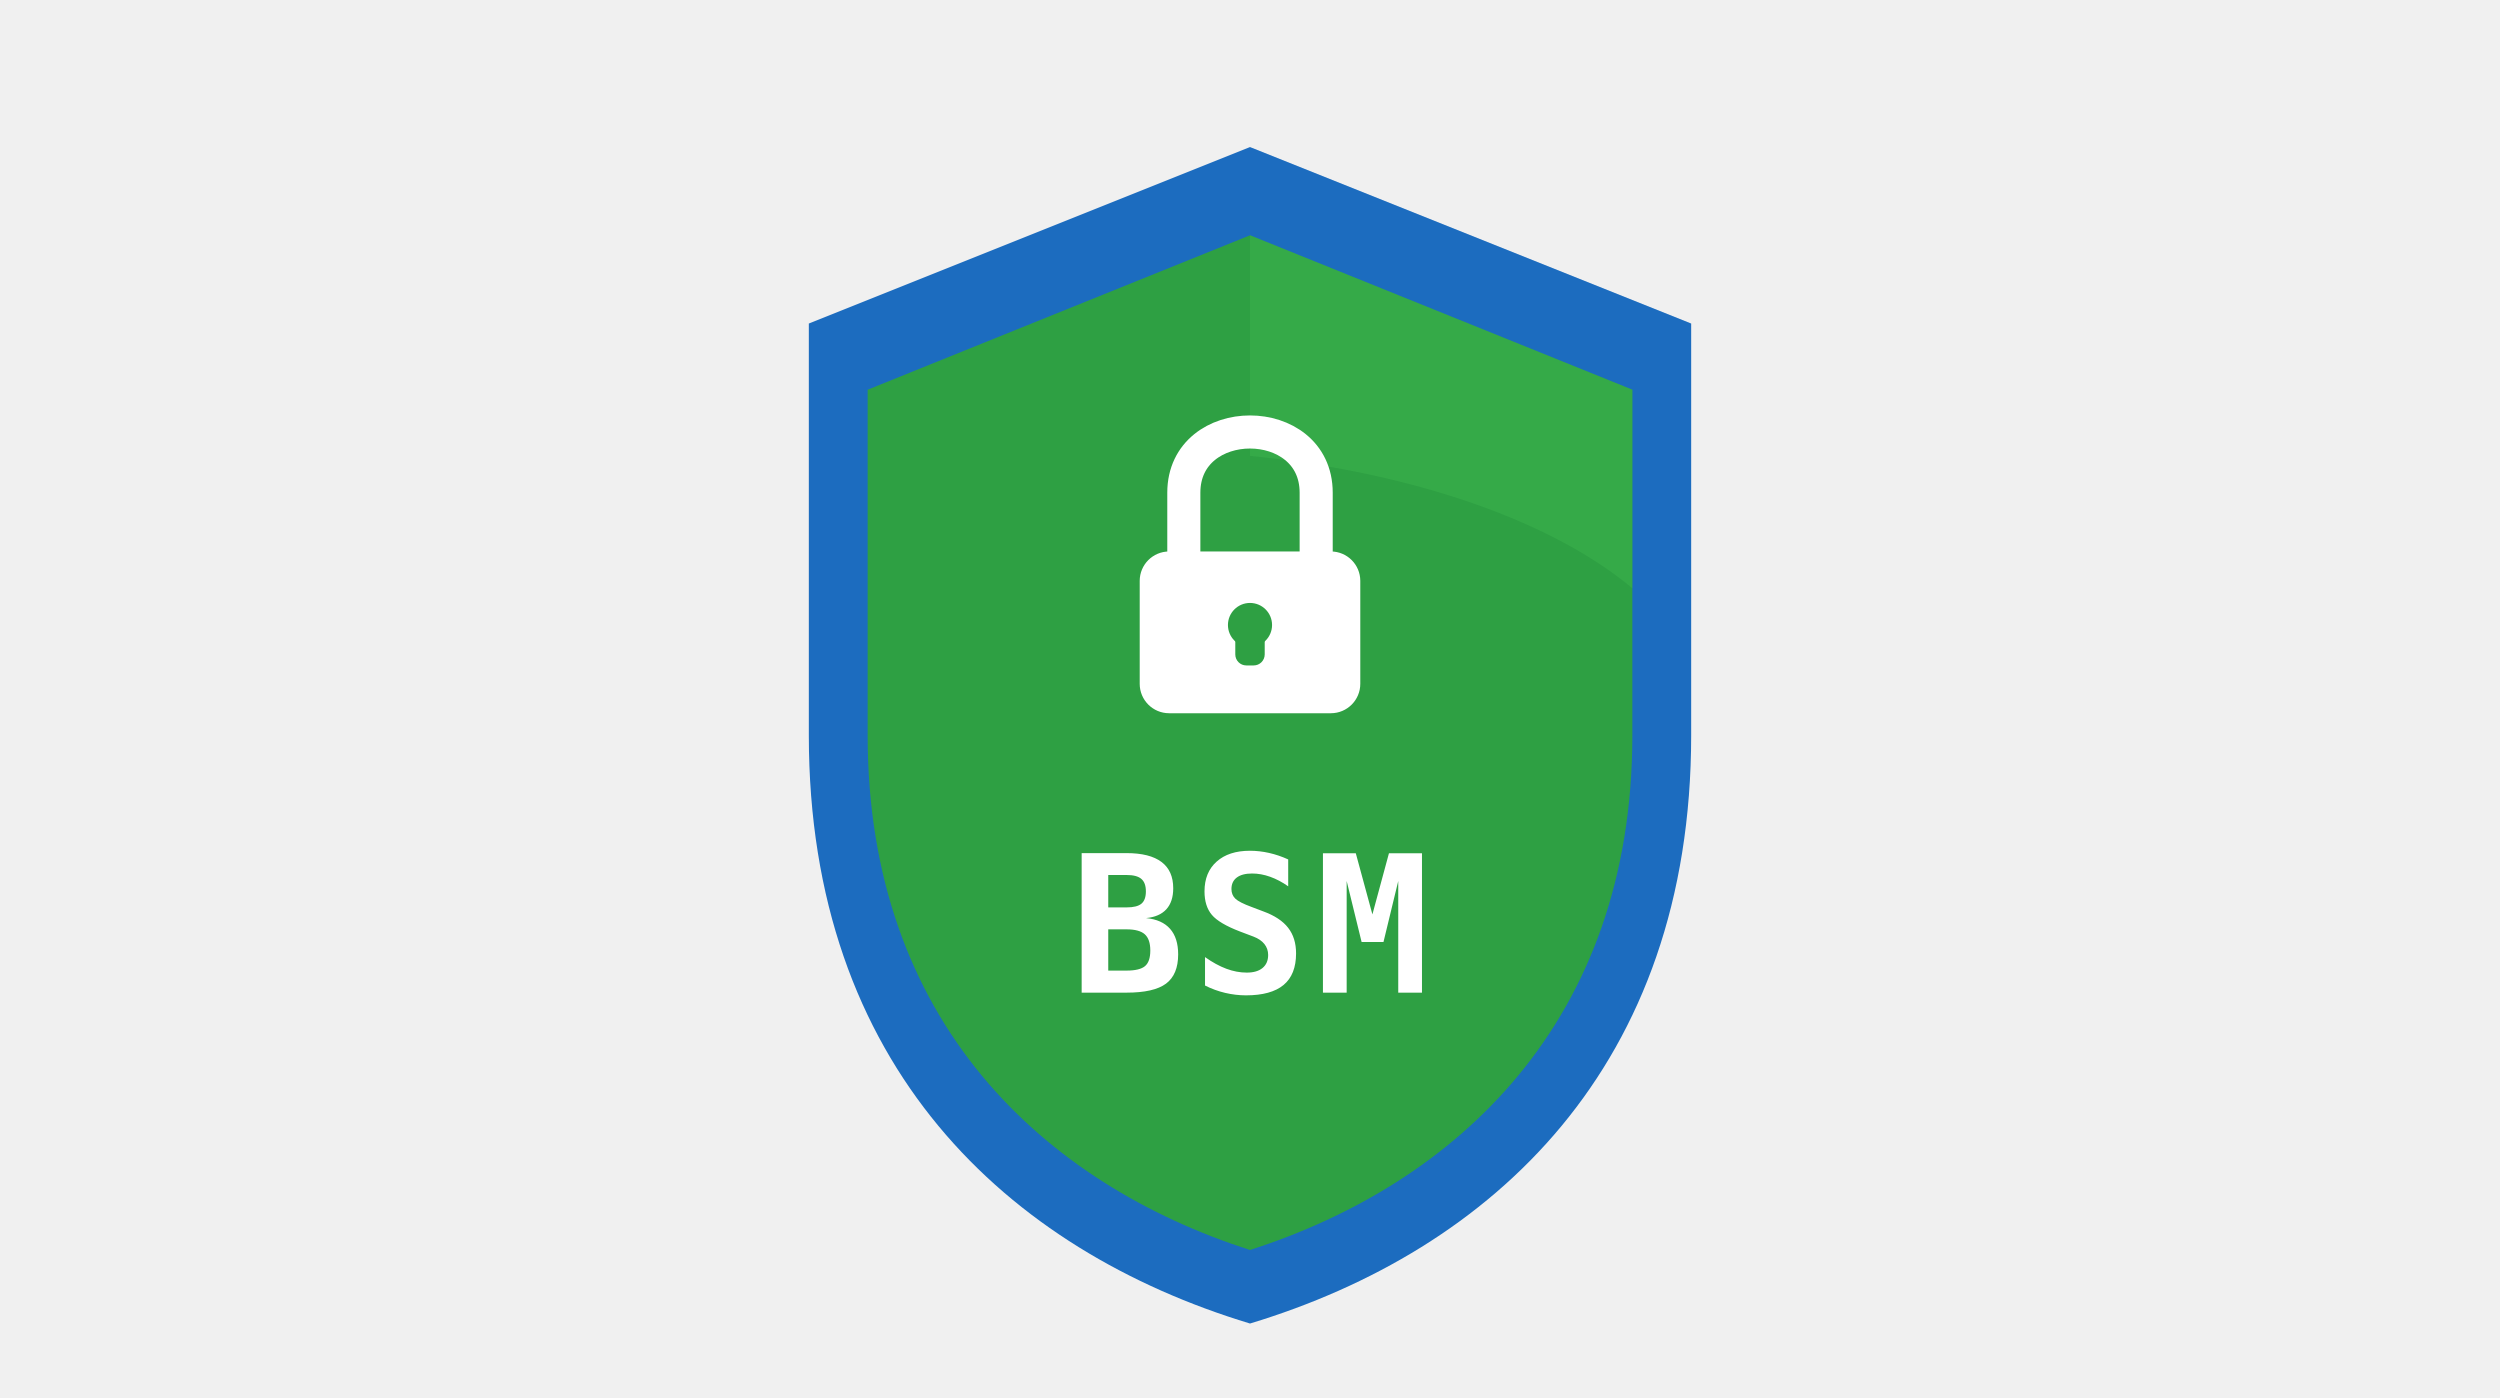
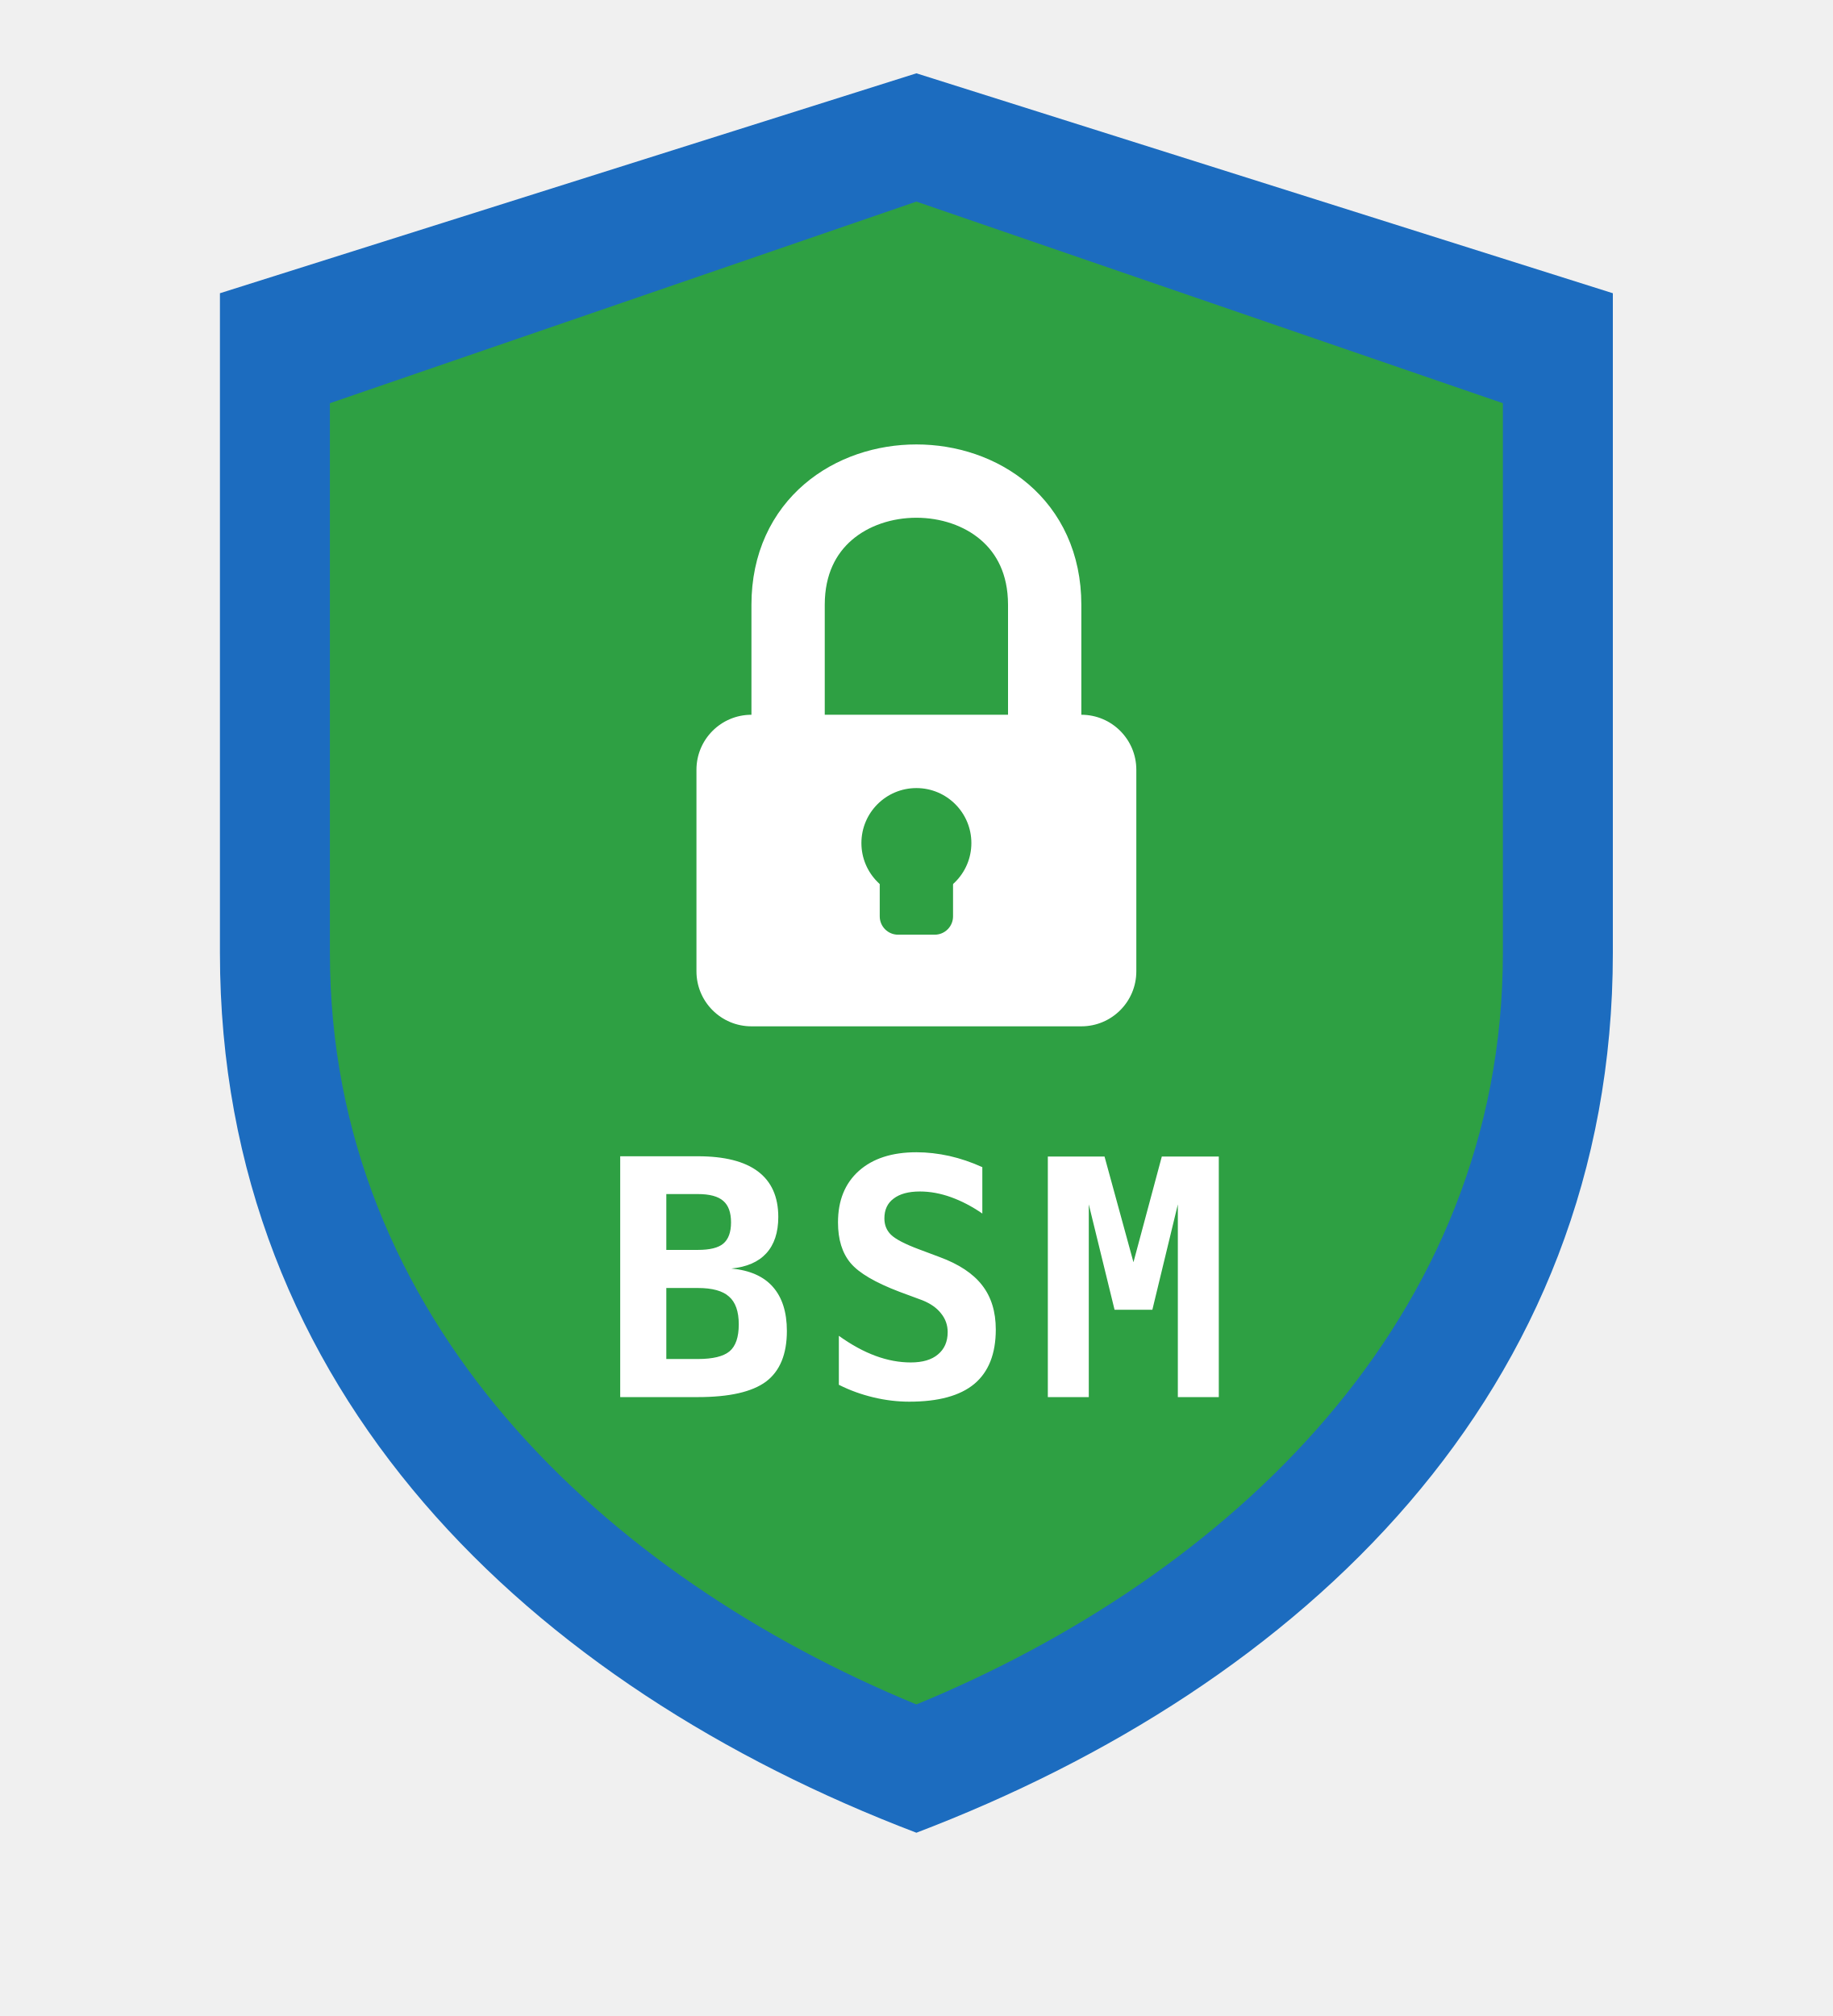
- <svg xmlns="http://www.w3.org/2000/svg" width="100%" viewBox="0 0 680 380" role="img">
-   <path d="M340 40 L460 88 L460 200 C460 290 406 340 340 360 C274 340 220 290 220 200 L220 88 Z" fill="#1c6cbf" />
-   <path d="M340 64 L444 106 L444 200 C444 278 396 322 340 340 C284 322 236 278 236 200 L236 106 Z" fill="#2ea043" />
-   <path d="M340 64 L444 106 L444 160 C420 140 380 128 340 124 L340 64 Z" fill="#3fb950" opacity="0.4" />
-   <path d="M322 152 L322 134 C322 112 358 112 358 134 L358 152" fill="none" stroke="white" stroke-width="9" stroke-linecap="round" />
-   <rect x="310" y="150" width="60" height="44" rx="8" fill="white" />
-   <circle cx="340" cy="170" r="6" fill="#2ea043" />
-   <rect x="336" y="170" width="8" height="11" rx="3" fill="#2ea043" />
-   <text x="340" y="252" font-family="monospace" font-size="52" font-weight="bold" fill="white" text-anchor="middle" dominant-baseline="central" letter-spacing="2">BSM</text>
+ <svg xmlns="http://www.w3.org/2000/svg" viewBox="0 0 100 110">
+   <path d="M50 4 L88 16 L88 52 C88 76 71 92 50 100 C29 92 12 76 12 52 L12 16 Z" fill="#1c6cbf" />
+   <path d="M50 11 L82 22 L82 52 C82 72 67 86 50 93 C33 86 18 72 18 52 L18 22 Z" fill="#2ea043" />
+   <path d="M43 40 L43 33 C43 24 57 24 57 33 L57 40" fill="none" stroke="white" stroke-width="4" stroke-linecap="round" />
+   <rect x="38" y="39" width="24" height="17" rx="3" fill="white" />
+   <circle cx="50" cy="46" r="3" fill="#2ea043" />
+   <rect x="48" y="46" width="4" height="5" rx="1" fill="#2ea043" />
+   <text x="50" y="70" font-family="monospace" font-size="18" font-weight="bold" fill="white" text-anchor="middle" dominant-baseline="central" letter-spacing="1">BSM</text>
</svg>
